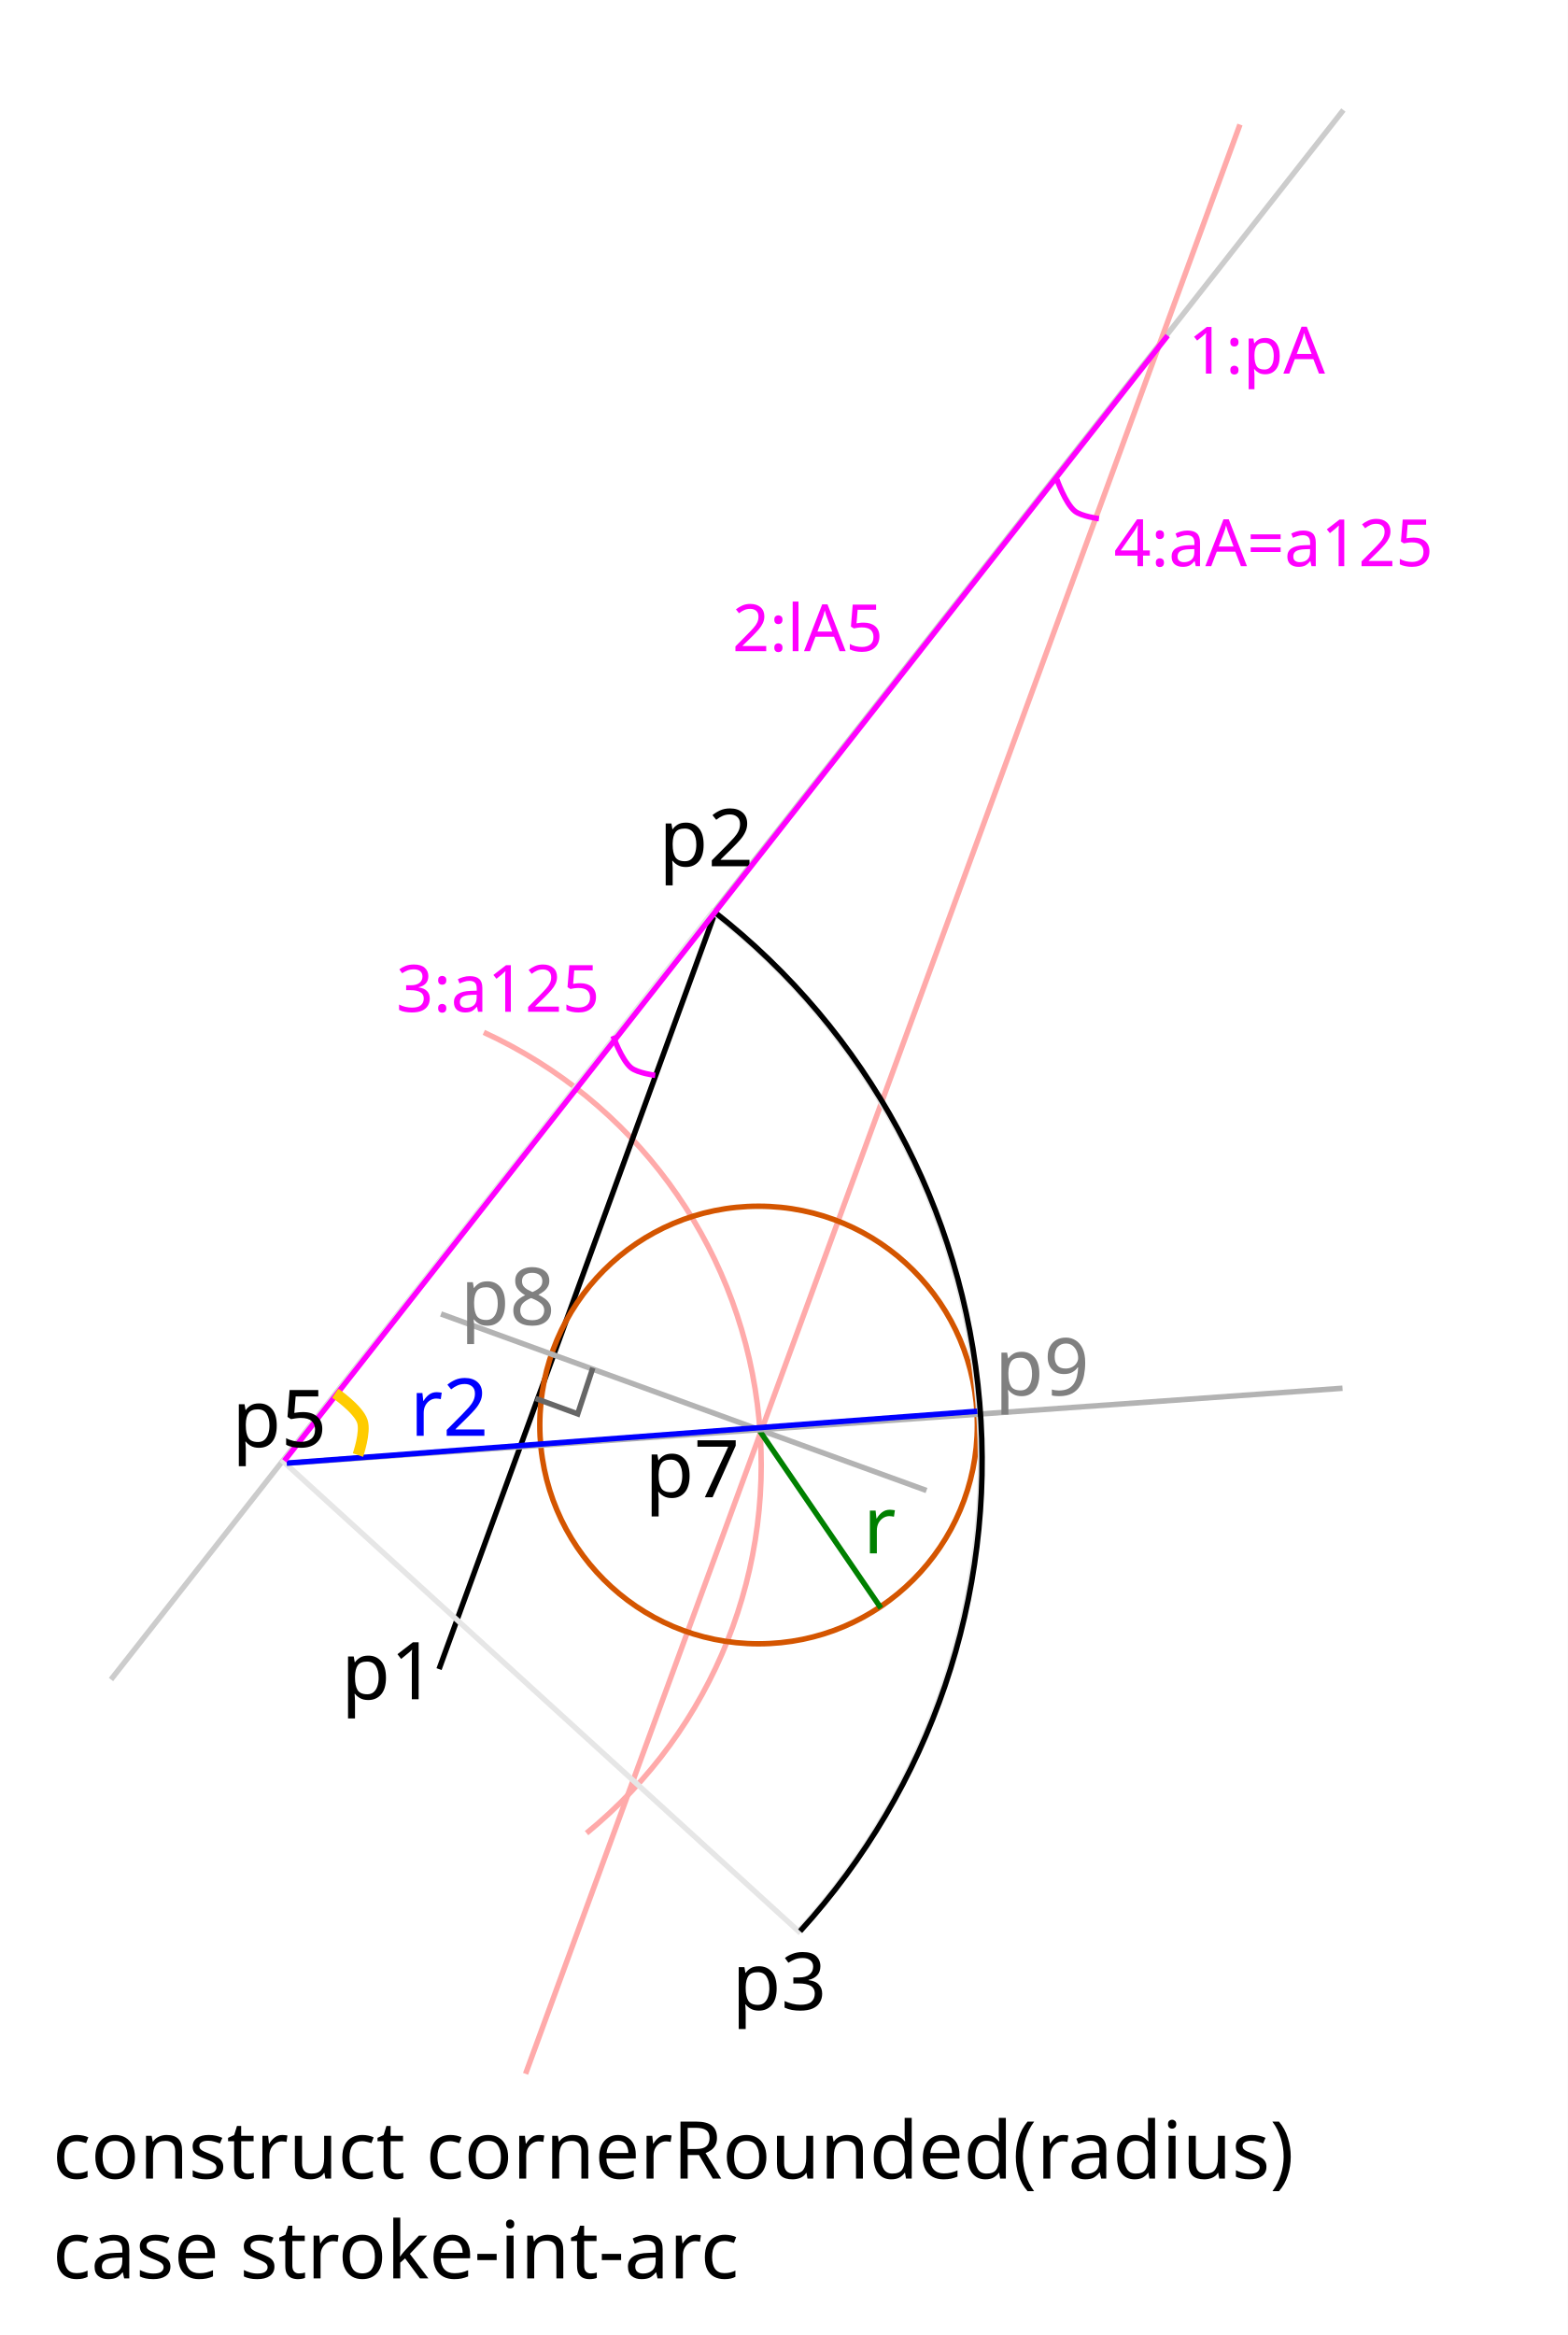
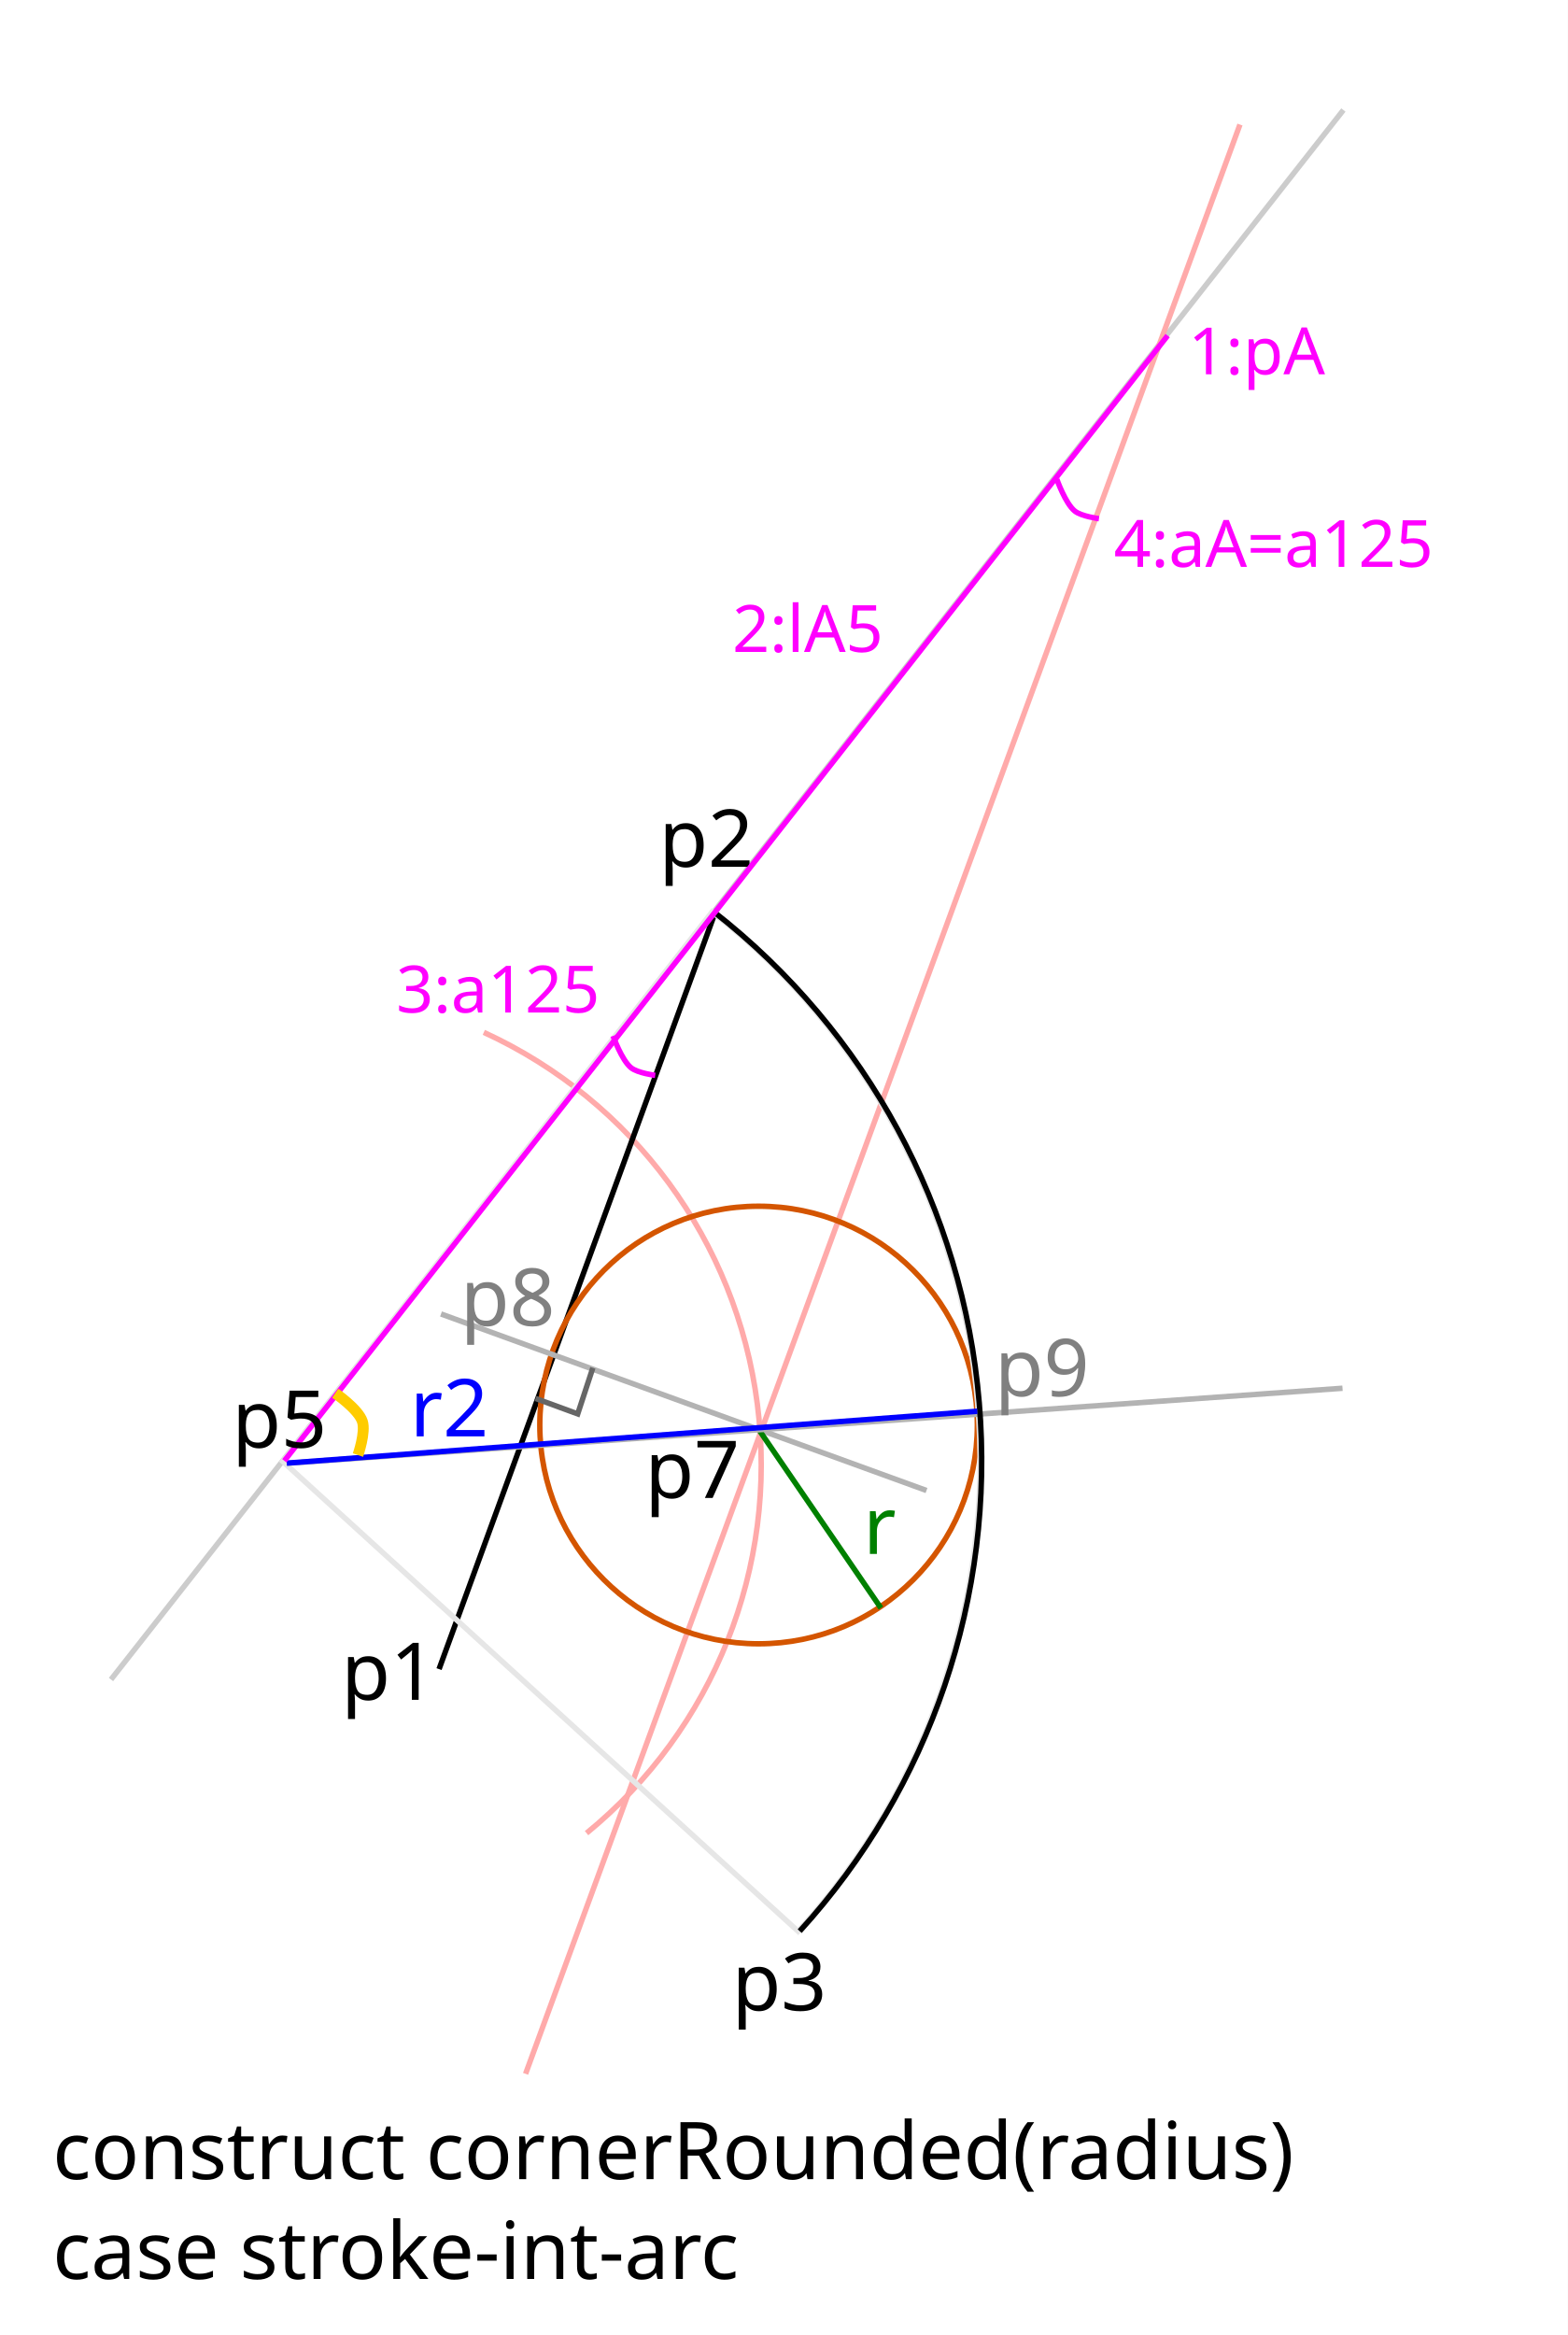
<svg xmlns="http://www.w3.org/2000/svg" width="288.04" height="428.939" viewBox="0 0 76.211 113.49">
  <defs>
    <path id="n" d="M59.562 11092.664h54.616v37.878H59.562z" />
    <path id="m" d="M417.689 11091.145h63.205v46.069h-63.205z" />
    <path id="a" d="M86.405 8251.748h70.081v57.682H86.405z" />
    <path id="b" d="M204.843 8338.396h83.853v42.639h-83.853z" />
    <path id="c" d="M343.183 8353.117h64.675v45.493h-64.675z" />
    <path id="d" d="M307.065 8197.744h48.525v24.999h-48.525z" />
    <path id="e" d="M79.05 8300.684h273.17v51.164H79.05z" />
    <path id="f" d="M251.717 8436.273h62.168v32.45h-62.168z" />
    <path id="l" d="M420.706 8448.941h77.717v48.312h-77.717z" />
    <path id="g" d="M450.466 10459.747h41.233v38.021h-41.233z" />
    <path id="h" d="M367.056 10442.883h32.883v25.01h-32.883z" />
    <path id="i" d="M423.248 10177.365h36.096v24.909h-36.096z" />
    <path id="j" d="M441.705 10454.384h116.487v28.209H441.705z" />
    <path id="k" d="M441.705 10454.384h116.487v28.209H441.705z" />
  </defs>
-   <g transform="translate(-37.048 -2881.253)">
+   <g transform="translate(-37.048,-2881.253)">
    <path d="M37.18 2881.385h75.946v113.226H37.18z" style="fill:#fff;stroke:#fff;stroke-width:.265" />
    <path d="m42.443 2962.884 59.907-76.284" style="fill:none;stroke:#ccc;stroke-width:.265px;stroke-linecap:butt;stroke-linejoin:miter;stroke-opacity:1" />
    <path d="M60.566 2931.43a23.12 23.12 0 0 1 13.297 18.075 23.12 23.12 0 0 1-8.303 20.846" style="fill:none;stroke:#faa;stroke-width:.265" />
    <path d="m62.596 2982.05 34.726-94.744" style="fill:none;stroke:#faa;stroke-width:.265px;stroke-linecap:butt;stroke-linejoin:miter;stroke-opacity:1" />
    <path d="m58.39 2962.378 13.424-36.784" style="fill:none;stroke:#000;stroke-width:.265px;stroke-linecap:butt;stroke-linejoin:miter;stroke-opacity:1" />
-     <text xml:space="preserve" style="font-size:14.667px;line-height:1.25;font-family:sans-serif;white-space:pre;shape-inside:url(#a);display:inline" transform="matrix(.26458 0 0 .26458 30.775 777.163)">
+     <text xml:space="preserve" style="font-size:14.667px;line-height:1.25;font-family:sans-serif;white-space:pre;shape-inside:url(#a);display:inline" transform="matrix(0.2645833,0,0,0.2645833,30.77537,777.1633)">
      <tspan x="86.404" y="8264.725">p1</tspan>
    </text>
-     <text xml:space="preserve" style="font-size:14.667px;line-height:1.25;font-family:sans-serif;white-space:pre;shape-inside:url(#b);display:inline" transform="matrix(.26458 0 0 .26458 14.879 713.75)">
+     <text xml:space="preserve" style="font-size:14.667px;line-height:1.25;font-family:sans-serif;white-space:pre;shape-inside:url(#b);display:inline" transform="matrix(0.2645833,0,0,0.2645833,14.8789,713.7499)">
      <tspan x="204.844" y="8351.371">p2</tspan>
    </text>
-     <text xml:space="preserve" style="font-size:14.667px;line-height:1.25;font-family:sans-serif;white-space:pre;shape-inside:url(#c);display:inline" transform="matrix(.26458 0 0 .26458 -18.173 765.44)">
+     <text xml:space="preserve" style="font-size:14.667px;line-height:1.25;font-family:sans-serif;white-space:pre;shape-inside:url(#c);display:inline" transform="matrix(0.2645833,0,0,0.2645833,-18.17265,765.4404)">
      <tspan x="343.182" y="8366.094">p3</tspan>
    </text>
    <circle cx="73.922" cy="2950.514" r="10.634" style="fill:none;stroke:#d45500;stroke-width:.265" />
    <path d="m58.485 2945.117 23.6 8.58" style="fill:none;stroke:#b3b3b3;stroke-width:.265px;stroke-linecap:butt;stroke-linejoin:miter;stroke-opacity:1" />
    <path d="m73.863 2950.636 6.006 8.775" style="fill:none;stroke:green;stroke-width:.265px;stroke-linecap:butt;stroke-linejoin:miter;stroke-opacity:1" />
-     <text xml:space="preserve" style="font-size:14.667px;line-height:1.25;font-family:sans-serif;white-space:pre;shape-inside:url(#d);display:inline;fill:green" transform="matrix(.26458 0 0 .26458 -2.24 784.36)">
+     <text xml:space="preserve" style="font-size:14.667px;line-height:1.25;font-family:sans-serif;white-space:pre;shape-inside:url(#d);display:inline;fill:green" transform="matrix(0.2645833,0,0,0.2645833,-2.239975,784.3592)">
      <tspan x="307.064" y="8210.721">r</tspan>
    </text>
    <path d="m63.081 2949.224 2.05.75.735-2.237" style="fill:none;stroke:#666;stroke-width:.265px;stroke-linecap:butt;stroke-linejoin:miter;stroke-opacity:1" />
-     <text xml:space="preserve" style="font-size:14.667px;line-height:1.25;font-family:sans-serif;white-space:pre;shape-inside:url(#e);display:inline" transform="matrix(.26458 0 0 .26458 18.69 787.513)">
+     <text xml:space="preserve" style="font-size:14.667px;line-height:1.25;font-family:sans-serif;white-space:pre;shape-inside:url(#e);display:inline" transform="matrix(0.2645833,0,0,0.2645833,18.68908,787.5125)">
      <tspan x="79.051" y="8313.66">construct cornerRounded(radius)
</tspan>
      <tspan x="79.051" y="8331.993">case stroke-int-arc</tspan>
    </text>
-     <path d="M-2628.228-1287.063a33.9 33.9 0 0 1-27.124.43 33.9 33.9 0 0 1-18.756-19.598l31.825-11.68z" style="fill:none;stroke:#e6e6e6;stroke-width:.265" transform="rotate(-117.495)" />
+     <path d="M-2628.228-1287.063a33.9 33.9 0 0 1-27.124.43 33.9 33.9 0 0 1-18.756-19.598l31.825-11.68z" style="fill:none;stroke:#e6e6e6;stroke-width:.265" transform="rotate(-117.4946)" />
    <path d="m102.307 2948.727-51.31 3.647" style="fill:none;stroke:#b3b3b3;stroke-width:.265px;stroke-linecap:butt;stroke-linejoin:miter;stroke-opacity:1" />
-     <path d="M-2628.26-1286.991a33.9 33.9 0 0 1-27.124.43 33.9 33.9 0 0 1-18.755-19.599" style="fill:none;stroke:#000;stroke-width:.265" transform="rotate(-117.495)" />
+     <path d="M-2628.26-1286.991a33.9 33.9 0 0 1-27.124.43 33.9 33.9 0 0 1-18.755-19.599" style="fill:none;stroke:#000;stroke-width:.265" transform="rotate(-117.4946)" />
    <path d="m84.553 2949.845-33.566 2.522" style="fill:none;stroke:#00f;stroke-width:.265px;stroke-linecap:butt;stroke-linejoin:miter;stroke-opacity:1" />
-     <text xml:space="preserve" style="font-size:14.667px;line-height:1.25;font-family:sans-serif;white-space:pre;shape-inside:url(#f);display:inline;fill:#00f" transform="matrix(.26458 0 0 .26458 -9.626 715.536)">
+     <text xml:space="preserve" style="font-size:14.667px;line-height:1.25;font-family:sans-serif;white-space:pre;shape-inside:url(#f);display:inline;fill:#00f" transform="matrix(0.2645833,0,0,0.2645833,-9.626086,715.536)">
      <tspan x="251.717" y="8449.25">r2</tspan>
    </text>
    <path d="M88.42 2904.546s.414 1.174.874 1.547c.319.258 1.174.37 1.174.37" style="fill:none;stroke:#f0f;stroke-width:.265px;stroke-linecap:butt;stroke-linejoin:miter;stroke-opacity:1" />
-     <text xml:space="preserve" style="font-size:12px;line-height:1.25;font-family:sans-serif;white-space:pre;shape-inside:url(#g);display:inline;fill:#f0f" transform="matrix(.26458 0 0 .26458 -24.374 129.162)">
+     <text xml:space="preserve" style="font-size:12px;line-height:1.25;font-family:sans-serif;white-space:pre;shape-inside:url(#g);display:inline;fill:#f0f" transform="matrix(0.2645833,0,0,0.2645833,-24.37418,129.1622)">
      <tspan x="450.467" y="10470.363">1:pA</tspan>
    </text>
-     <text xml:space="preserve" style="font-size:12px;line-height:1.25;font-family:sans-serif;white-space:pre;shape-inside:url(#h);display:inline;fill:#f0f" transform="matrix(.26458 0 0 .26458 -24.472 147.117)">
+     <text xml:space="preserve" style="font-size:12px;line-height:1.25;font-family:sans-serif;white-space:pre;shape-inside:url(#h);display:inline;fill:#f0f" transform="matrix(0.2645833,0,0,0.2645833,-24.4724,147.1175)">
      <tspan x="367.057" y="10453.5">2:lA5</tspan>
    </text>
    <path d="m50.87 2952.254 42.937-54.69" style="fill:none;stroke:#f0f;stroke-width:.265px;stroke-linecap:butt;stroke-linejoin:miter;stroke-opacity:1" />
-     <text xml:space="preserve" style="font-size:14.667px;line-height:1.25;font-family:sans-serif;white-space:pre;shape-inside:url(#i);display:inline" transform="matrix(.26458 0 0 .26458 -43.588 257.866)">
+     <text xml:space="preserve" style="font-size:14.667px;line-height:1.25;font-family:sans-serif;white-space:pre;shape-inside:url(#i);display:inline" transform="matrix(0.2645833,0,0,0.2645833,-43.58758,257.866)">
      <tspan x="423.248" y="10190.342">p7</tspan>
    </text>
-     <text xml:space="preserve" style="font-size:12px;line-height:1.25;font-family:sans-serif;white-space:pre;shape-inside:url(#j);display:inline;fill:#f0f" transform="matrix(.26458 0 0 .26458 -60.563 161.6)">
+     <text xml:space="preserve" style="font-size:12px;line-height:1.25;font-family:sans-serif;white-space:pre;shape-inside:url(#j);display:inline;fill:#f0f" transform="matrix(0.2645833,0,0,0.2645833,-60.56329,161.6003)">
      <tspan x="441.705" y="10465">3:a125</tspan>
    </text>
    <path d="M66.85 2931.603s.413 1.174.874 1.547c.319.258 1.174.37 1.174.37" style="fill:none;stroke:#f0f;stroke-width:.265px;stroke-linecap:butt;stroke-linejoin:miter;stroke-opacity:1" />
-     <text xml:space="preserve" style="font-size:12px;line-height:1.25;font-family:sans-serif;white-space:pre;shape-inside:url(#k);display:inline;fill:#f0f" transform="matrix(.26458 0 0 .26458 -25.677 139.941)">
+     <text xml:space="preserve" style="font-size:12px;line-height:1.25;font-family:sans-serif;white-space:pre;shape-inside:url(#k);display:inline;fill:#f0f" transform="matrix(0.2645833,0,0,0.2645833,-25.67651,139.9414)">
      <tspan x="441.705" y="10465">4:aA=a125</tspan>
    </text>
-     <text xml:space="preserve" style="font-size:14.667px;line-height:1.25;font-family:sans-serif;white-space:pre;shape-inside:url(#l);display:inline" transform="matrix(.26458 0 0 .26458 -62.983 712.73)">
+     <text xml:space="preserve" style="font-size:14.667px;line-height:1.25;font-family:sans-serif;white-space:pre;shape-inside:url(#l);display:inline" transform="matrix(0.2645833,0,0,0.2645833,-62.98344,712.7309)">
      <tspan x="420.705" y="8461.918">p5</tspan>
    </text>
    <path d="M53.342 2948.968s1.122.767 1.32 1.37c.173.522-.214 1.637-.214 1.637" style="fill:none;stroke:#fc0;stroke-width:.529;stroke-linecap:butt;stroke-linejoin:miter;stroke-opacity:1" />
-     <text xml:space="preserve" style="font-size:14.667px;line-height:1.25;font-family:sans-serif;white-space:pre;shape-inside:url(#m);display:inline;fill:gray" transform="matrix(.26458 0 0 .26458 -51.087 7.723)">
+     <text xml:space="preserve" style="font-size:14.667px;line-height:1.25;font-family:sans-serif;white-space:pre;shape-inside:url(#m);display:inline;fill:gray" transform="matrix(0.2645833,0,0,0.2645833,-51.08671,7.723347)">
      <tspan x="417.689" y="11104.121">p8</tspan>
    </text>
-     <text xml:space="preserve" style="font-size:14.667px;line-height:1.25;font-family:sans-serif;white-space:pre;shape-inside:url(#n);display:inline;fill:gray" transform="matrix(.26458 0 0 .26458 69.637 10.745)">
+     <text xml:space="preserve" style="font-size:14.667px;line-height:1.25;font-family:sans-serif;white-space:pre;shape-inside:url(#n);display:inline;fill:gray" transform="matrix(0.2645833,0,0,0.2645833,69.63741,10.7449)">
      <tspan x="59.563" y="11105.641">p9</tspan>
    </text>
  </g>
</svg>
